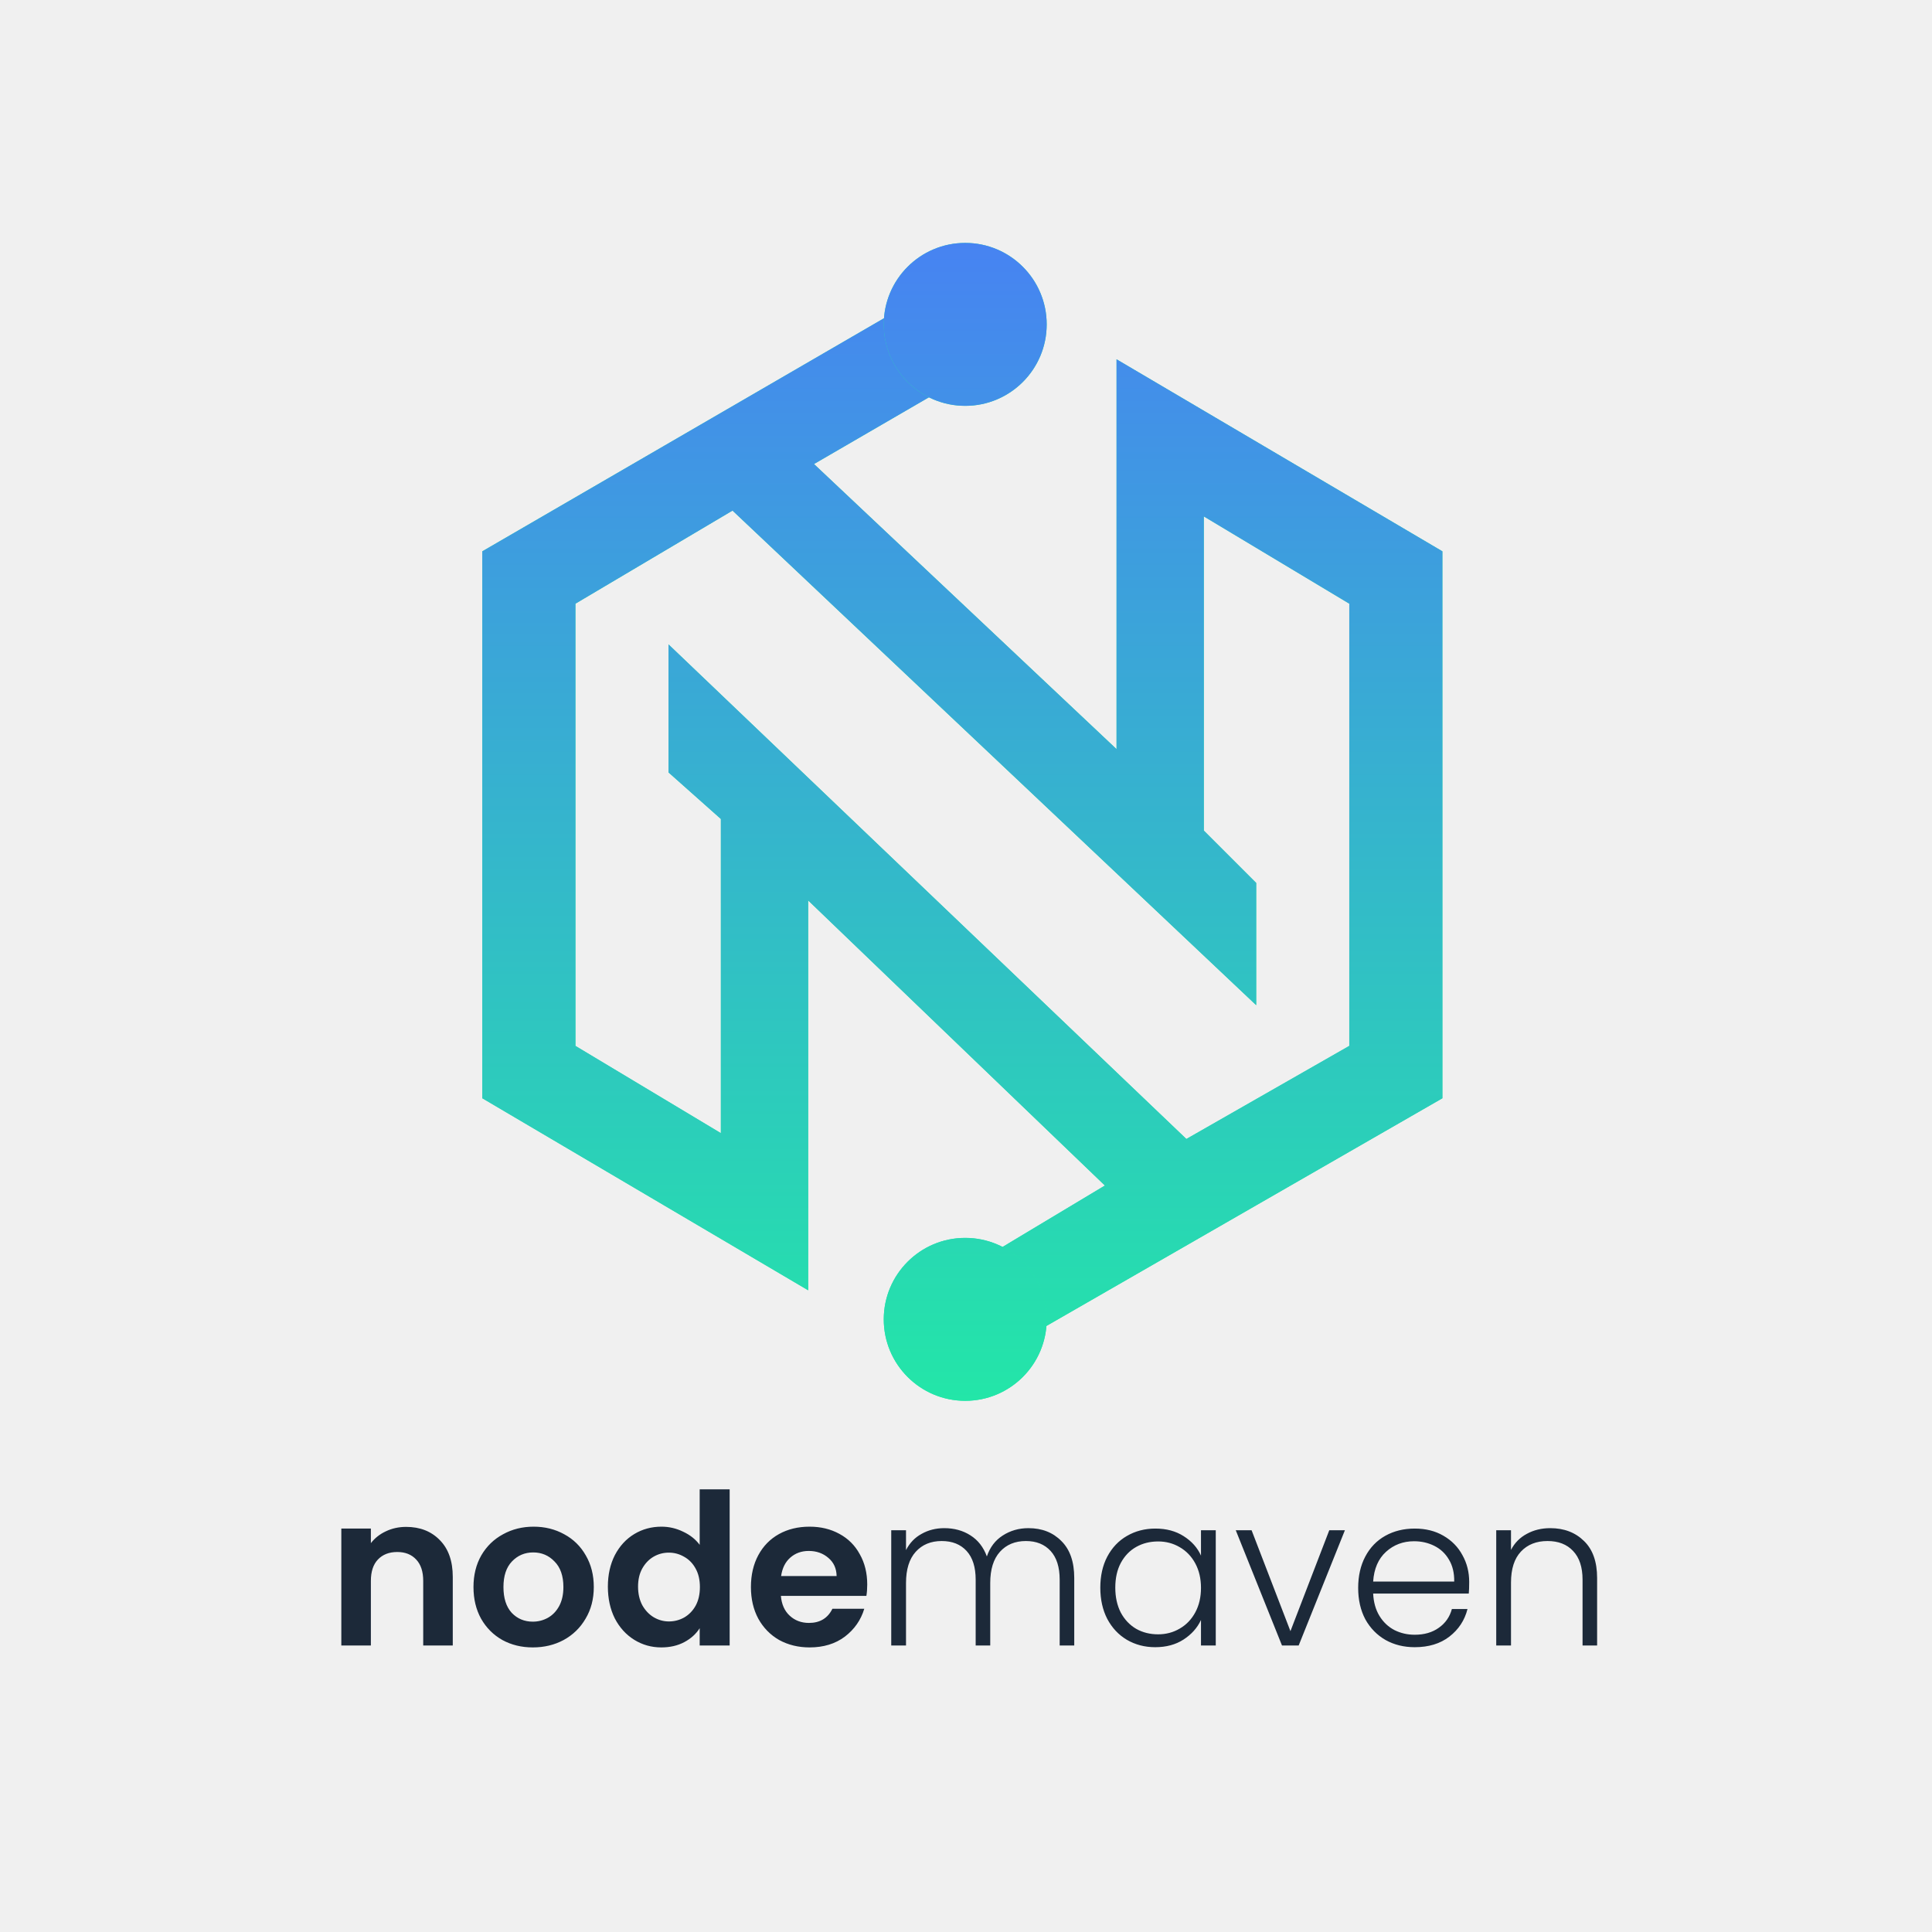
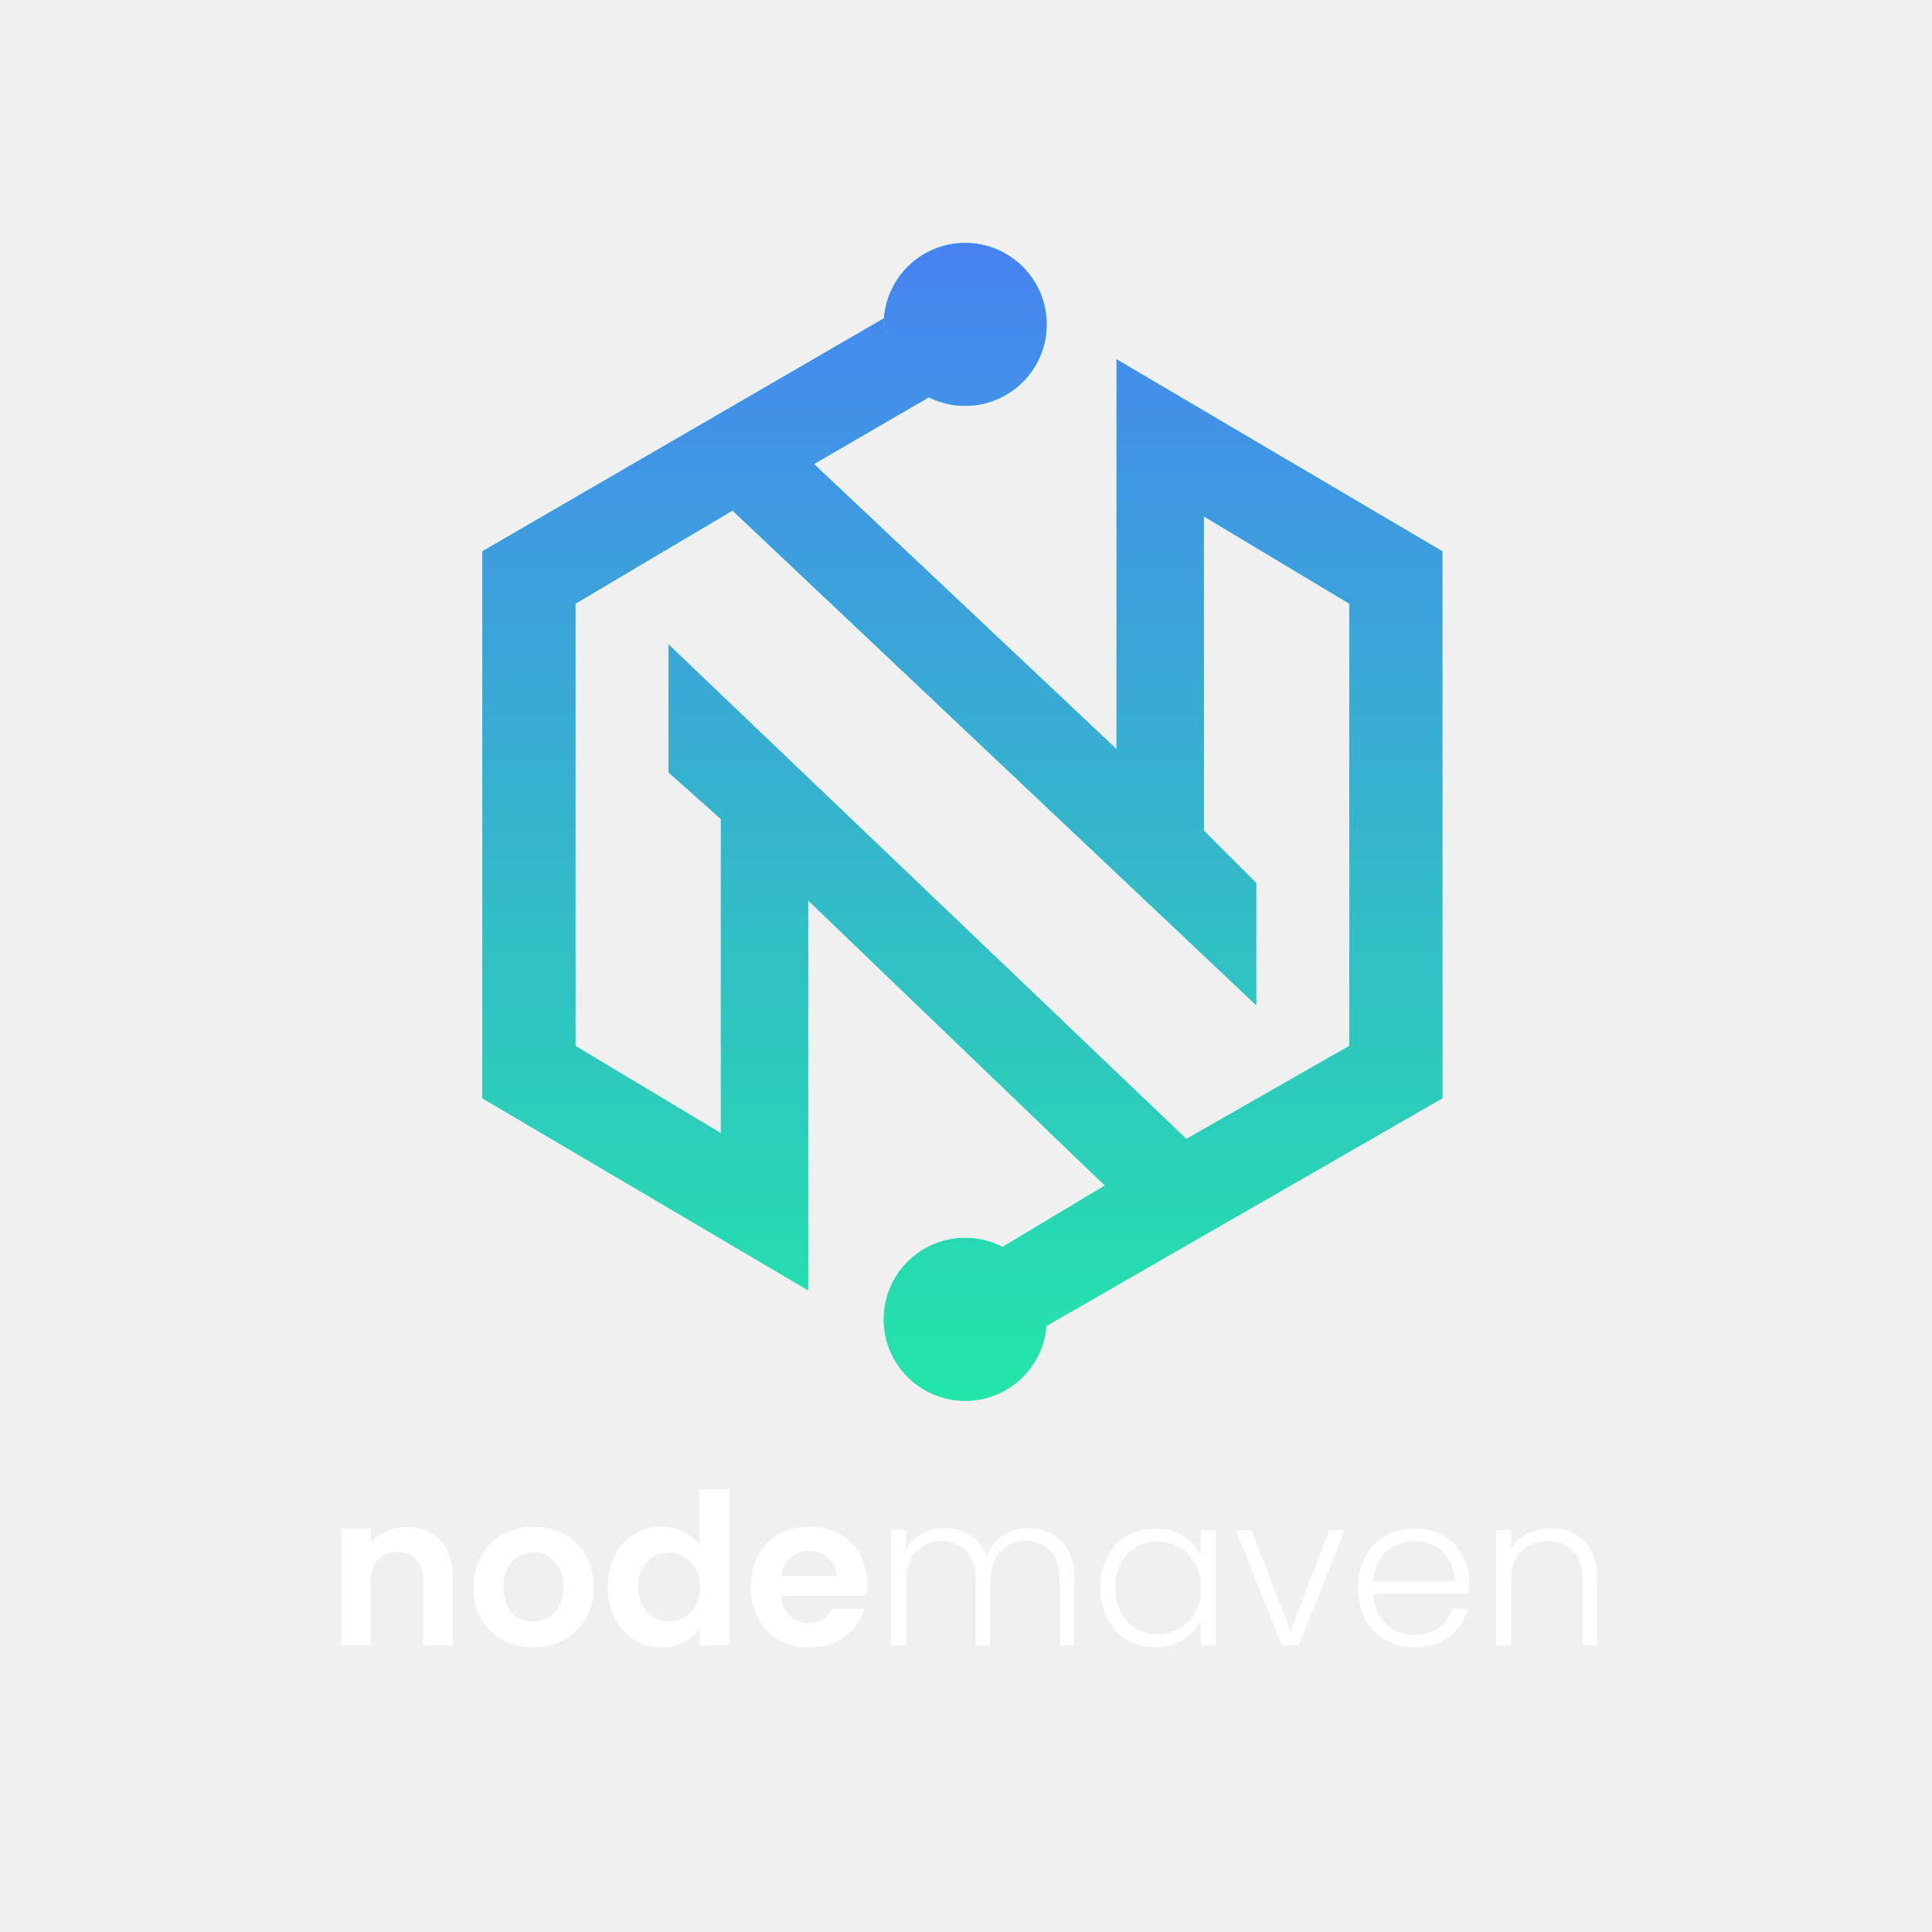
<svg xmlns="http://www.w3.org/2000/svg" width="300" height="300" viewBox="0 0 300 300" fill="none">
  <g clip-path="url(#clip0_4520_446)">
    <path fill-rule="evenodd" clip-rule="evenodd" d="M125.491 139.818V200.353L74.894 170.537V85.608L148.079 43.143L154.403 55.792L126.395 72.055L173.377 116.327V55.792L223.973 85.608V170.537L151.693 212.099L144.465 200.353L171.57 184.09L125.491 139.818ZM89.351 162.406V93.739L113.745 79.283L195.061 156.081V137.107L186.929 128.976V80.186L209.517 93.739V162.406L184.219 176.862L103.807 100.063V119.941L111.938 127.169V175.958L89.351 162.406Z" fill="#23E6A8" />
    <path fill-rule="evenodd" clip-rule="evenodd" d="M125.491 139.818V200.353L74.894 170.537V85.608L148.079 43.143L154.403 55.792L126.395 72.055L173.377 116.327V55.792L223.973 85.608V170.537L151.693 212.099L144.465 200.353L171.57 184.09L125.491 139.818ZM89.351 162.406V93.739L113.745 79.283L195.061 156.081V137.107L186.929 128.976V80.186L209.517 93.739V162.406L184.219 176.862L103.807 100.063V119.941L111.938 127.169V175.958L89.351 162.406Z" fill="url(#paint0_linear_4520_446)" />
    <path d="M162.529 50.37C162.529 57.356 156.866 63.019 149.88 63.019C142.894 63.019 137.23 57.356 137.23 50.37C137.23 43.384 142.894 37.721 149.88 37.721C156.866 37.721 162.529 43.384 162.529 50.37Z" fill="#23E6A8" />
    <path d="M162.529 50.37C162.529 57.356 156.866 63.019 149.88 63.019C142.894 63.019 137.23 57.356 137.23 50.37C137.23 43.384 142.894 37.721 149.88 37.721C156.866 37.721 162.529 43.384 162.529 50.37Z" fill="url(#paint1_linear_4520_446)" />
    <path d="M162.529 204.869C162.529 211.855 156.866 217.518 149.88 217.518C142.894 217.518 137.23 211.855 137.23 204.869C137.23 197.883 142.894 192.22 149.88 192.22C156.866 192.22 162.529 197.883 162.529 204.869Z" fill="#23E6A8" />
    <path d="M162.529 204.869C162.529 211.855 156.866 217.518 149.88 217.518C142.894 217.518 137.23 211.855 137.23 204.869C137.23 197.883 142.894 192.22 149.88 192.22C156.866 192.22 162.529 197.883 162.529 204.869Z" fill="url(#paint2_linear_4520_446)" />
  </g>
-   <path d="M63.062 237.094C65.225 237.094 66.973 237.782 68.306 239.159C69.639 240.513 70.306 242.414 70.306 244.862V255.514H65.717V245.484C65.717 244.042 65.356 242.939 64.635 242.174C63.914 241.387 62.931 240.994 61.685 240.994C60.418 240.994 59.413 241.387 58.67 242.174C57.949 242.939 57.589 244.042 57.589 245.484V255.514H53V237.356H57.589V239.618C58.2 238.831 58.976 238.219 59.916 237.782C60.877 237.323 61.926 237.094 63.062 237.094ZM82.732 255.809C80.984 255.809 79.41 255.426 78.012 254.662C76.614 253.875 75.51 252.772 74.702 251.351C73.915 249.931 73.522 248.292 73.522 246.435C73.522 244.578 73.926 242.939 74.735 241.519C75.565 240.098 76.69 239.006 78.111 238.241C79.531 237.454 81.115 237.061 82.863 237.061C84.611 237.061 86.195 237.454 87.615 238.241C89.036 239.006 90.15 240.098 90.959 241.519C91.789 242.939 92.204 244.578 92.204 246.435C92.204 248.292 91.778 249.931 90.926 251.351C90.095 252.772 88.959 253.875 87.517 254.662C86.097 255.426 84.502 255.809 82.732 255.809ZM82.732 251.81C83.562 251.81 84.338 251.613 85.059 251.22C85.802 250.805 86.392 250.193 86.829 249.385C87.266 248.576 87.484 247.593 87.484 246.435C87.484 244.709 87.025 243.387 86.108 242.469C85.212 241.529 84.109 241.06 82.797 241.06C81.486 241.06 80.383 241.529 79.487 242.469C78.613 243.387 78.176 244.709 78.176 246.435C78.176 248.161 78.602 249.494 79.454 250.433C80.328 251.351 81.421 251.81 82.732 251.81ZM94.39 246.369C94.39 244.534 94.751 242.906 95.472 241.486C96.215 240.066 97.22 238.973 98.487 238.208C99.754 237.443 101.164 237.061 102.715 237.061C103.895 237.061 105.02 237.323 106.091 237.848C107.162 238.35 108.014 239.028 108.647 239.88V231.26H113.302V255.514H108.647V252.826C108.079 253.722 107.282 254.443 106.255 254.989C105.228 255.536 104.037 255.809 102.682 255.809C101.153 255.809 99.754 255.415 98.487 254.629C97.22 253.842 96.215 252.739 95.472 251.318C94.751 249.876 94.39 248.227 94.39 246.369ZM108.68 246.435C108.68 245.321 108.462 244.37 108.025 243.583C107.588 242.775 106.998 242.163 106.255 241.748C105.512 241.311 104.714 241.092 103.862 241.092C103.01 241.092 102.223 241.3 101.502 241.715C100.781 242.13 100.191 242.742 99.733 243.551C99.295 244.337 99.077 245.277 99.077 246.369C99.077 247.462 99.295 248.423 99.733 249.254C100.191 250.062 100.781 250.685 101.502 251.122C102.245 251.559 103.032 251.777 103.862 251.777C104.714 251.777 105.512 251.57 106.255 251.155C106.998 250.718 107.588 250.106 108.025 249.319C108.462 248.511 108.68 247.549 108.68 246.435ZM134.663 246.042C134.663 246.697 134.619 247.287 134.532 247.811H121.257C121.367 249.122 121.825 250.149 122.634 250.892C123.442 251.635 124.437 252.007 125.616 252.007C127.321 252.007 128.534 251.275 129.255 249.811H134.204C133.679 251.559 132.674 253.001 131.188 254.137C129.703 255.252 127.878 255.809 125.715 255.809C123.967 255.809 122.394 255.426 120.995 254.662C119.619 253.875 118.537 252.772 117.75 251.351C116.986 249.931 116.603 248.292 116.603 246.435C116.603 244.556 116.986 242.906 117.75 241.486C118.515 240.066 119.586 238.973 120.962 238.208C122.339 237.443 123.923 237.061 125.715 237.061C127.441 237.061 128.981 237.432 130.336 238.175C131.713 238.918 132.773 239.978 133.515 241.355C134.28 242.709 134.663 244.272 134.663 246.042ZM129.91 244.73C129.888 243.551 129.462 242.611 128.632 241.912C127.802 241.191 126.786 240.83 125.584 240.83C124.448 240.83 123.486 241.18 122.7 241.879C121.935 242.556 121.465 243.507 121.29 244.73H129.91Z" fill="#1C2939" />
-   <path d="M159.695 237.291C161.793 237.291 163.498 237.957 164.809 239.29C166.141 240.601 166.808 242.513 166.808 245.026V255.514H164.546V245.288C164.546 243.343 164.076 241.857 163.137 240.83C162.197 239.803 160.918 239.29 159.303 239.29C157.62 239.29 156.275 239.847 155.271 240.961C154.265 242.076 153.763 243.693 153.763 245.812V255.514H151.502V245.288C151.502 243.343 151.032 241.857 150.092 240.83C149.153 239.803 147.863 239.29 146.225 239.29C144.542 239.29 143.199 239.847 142.193 240.961C141.187 242.076 140.685 243.693 140.685 245.812V255.514H138.391V237.618H140.685V240.699C141.253 239.585 142.062 238.744 143.111 238.175C144.159 237.586 145.329 237.291 146.618 237.291C148.169 237.291 149.524 237.662 150.681 238.405C151.862 239.148 152.715 240.24 153.239 241.683C153.719 240.262 154.538 239.181 155.697 238.438C156.877 237.673 158.209 237.291 159.695 237.291ZM170.855 246.533C170.855 244.698 171.215 243.092 171.936 241.715C172.679 240.317 173.695 239.246 174.984 238.503C176.295 237.739 177.769 237.356 179.409 237.356C181.114 237.356 182.576 237.749 183.801 238.536C185.046 239.323 185.942 240.328 186.488 241.551V237.618H188.783V255.514H186.488V251.548C185.921 252.772 185.014 253.788 183.767 254.596C182.544 255.383 181.08 255.776 179.377 255.776C177.759 255.776 176.295 255.394 174.984 254.629C173.695 253.864 172.679 252.783 171.936 251.384C171.215 249.986 170.855 248.369 170.855 246.533ZM186.488 246.566C186.488 245.124 186.194 243.857 185.604 242.764C185.014 241.672 184.205 240.83 183.178 240.24C182.173 239.65 181.058 239.355 179.835 239.355C178.568 239.355 177.431 239.64 176.427 240.208C175.421 240.776 174.624 241.606 174.034 242.698C173.465 243.769 173.182 245.047 173.182 246.533C173.182 247.997 173.465 249.286 174.034 250.401C174.624 251.493 175.421 252.335 176.427 252.925C177.431 253.493 178.568 253.777 179.835 253.777C181.058 253.777 182.173 253.482 183.178 252.892C184.205 252.302 185.014 251.461 185.604 250.368C186.194 249.276 186.488 248.008 186.488 246.566ZM200.379 253.285L206.409 237.618H208.835L201.656 255.514H199.068L191.889 237.618H194.347L200.379 253.285ZM228.136 245.648C228.136 246.435 228.114 247.036 228.07 247.451H213.223C213.289 248.806 213.616 249.964 214.206 250.925C214.795 251.887 215.572 252.619 216.534 253.121C217.494 253.602 218.544 253.842 219.679 253.842C221.165 253.842 222.411 253.482 223.416 252.761C224.443 252.04 225.12 251.067 225.448 249.844H227.873C227.436 251.592 226.496 253.023 225.054 254.137C223.634 255.23 221.843 255.776 219.679 255.776C217.996 255.776 216.49 255.405 215.156 254.662C213.823 253.897 212.775 252.826 212.01 251.45C211.267 250.051 210.896 248.423 210.896 246.566C210.896 244.709 211.267 243.081 212.01 241.683C212.753 240.284 213.791 239.213 215.124 238.47C216.456 237.728 217.975 237.356 219.679 237.356C221.384 237.356 222.87 237.728 224.137 238.47C225.426 239.213 226.409 240.218 227.088 241.486C227.787 242.731 228.136 244.119 228.136 245.648ZM225.809 245.583C225.831 244.25 225.558 243.114 224.99 242.174C224.443 241.235 223.689 240.524 222.727 240.044C221.767 239.563 220.717 239.323 219.582 239.323C217.877 239.323 216.424 239.869 215.221 240.961C214.02 242.054 213.354 243.594 213.223 245.583H225.809ZM240.724 237.291C242.866 237.291 244.613 237.957 245.968 239.29C247.322 240.601 247.999 242.513 247.999 245.026V255.514H245.738V245.288C245.738 243.343 245.246 241.857 244.264 240.83C243.302 239.803 241.98 239.29 240.298 239.29C238.571 239.29 237.195 239.836 236.168 240.929C235.141 242.021 234.627 243.627 234.627 245.747V255.514H232.334V237.618H234.627V240.666C235.196 239.574 236.015 238.744 237.085 238.175C238.157 237.586 239.37 237.291 240.724 237.291Z" fill="#1C2939" />
+   <path d="M63.062 237.094C65.225 237.094 66.973 237.782 68.306 239.159C69.639 240.513 70.306 242.414 70.306 244.862V255.514H65.717V245.484C65.717 244.042 65.356 242.939 64.635 242.174C63.914 241.387 62.931 240.994 61.685 240.994C60.418 240.994 59.413 241.387 58.67 242.174C57.949 242.939 57.589 244.042 57.589 245.484V255.514H53V237.356H57.589V239.618C58.2 238.831 58.976 238.219 59.916 237.782C60.877 237.323 61.926 237.094 63.062 237.094ZM82.732 255.809C80.984 255.809 79.41 255.426 78.012 254.662C76.614 253.875 75.51 252.772 74.702 251.351C73.915 249.931 73.522 248.292 73.522 246.435C73.522 244.578 73.926 242.939 74.735 241.519C75.565 240.098 76.69 239.006 78.111 238.241C79.531 237.454 81.115 237.061 82.863 237.061C84.611 237.061 86.195 237.454 87.615 238.241C89.036 239.006 90.15 240.098 90.959 241.519C91.789 242.939 92.204 244.578 92.204 246.435C92.204 248.292 91.778 249.931 90.926 251.351C90.095 252.772 88.959 253.875 87.517 254.662C86.097 255.426 84.502 255.809 82.732 255.809ZM82.732 251.81C83.562 251.81 84.338 251.613 85.059 251.22C85.802 250.805 86.392 250.193 86.829 249.385C87.266 248.576 87.484 247.593 87.484 246.435C87.484 244.709 87.025 243.387 86.108 242.469C85.212 241.529 84.109 241.06 82.797 241.06C81.486 241.06 80.383 241.529 79.487 242.469C78.613 243.387 78.176 244.709 78.176 246.435C78.176 248.161 78.602 249.494 79.454 250.433C80.328 251.351 81.421 251.81 82.732 251.81ZM94.39 246.369C94.39 244.534 94.751 242.906 95.472 241.486C96.215 240.066 97.22 238.973 98.487 238.208C99.754 237.443 101.164 237.061 102.715 237.061C103.895 237.061 105.02 237.323 106.091 237.848C107.162 238.35 108.014 239.028 108.647 239.88V231.26H113.302V255.514H108.647V252.826C108.079 253.722 107.282 254.443 106.255 254.989C105.228 255.536 104.037 255.809 102.682 255.809C101.153 255.809 99.754 255.415 98.487 254.629C97.22 253.842 96.215 252.739 95.472 251.318C94.751 249.876 94.39 248.227 94.39 246.369ZM108.68 246.435C108.68 245.321 108.462 244.37 108.025 243.583C107.588 242.775 106.998 242.163 106.255 241.748C105.512 241.311 104.714 241.092 103.862 241.092C103.01 241.092 102.223 241.3 101.502 241.715C100.781 242.13 100.191 242.742 99.733 243.551C99.295 244.337 99.077 245.277 99.077 246.369C99.077 247.462 99.295 248.423 99.733 249.254C100.191 250.062 100.781 250.685 101.502 251.122C102.245 251.559 103.032 251.777 103.862 251.777C104.714 251.777 105.512 251.57 106.255 251.155C106.998 250.718 107.588 250.106 108.025 249.319C108.462 248.511 108.68 247.549 108.68 246.435ZM134.663 246.042C134.663 246.697 134.619 247.287 134.532 247.811H121.257C121.367 249.122 121.825 250.149 122.634 250.892C123.442 251.635 124.437 252.007 125.616 252.007C127.321 252.007 128.534 251.275 129.255 249.811H134.204C133.679 251.559 132.674 253.001 131.188 254.137C129.703 255.252 127.878 255.809 125.715 255.809C123.967 255.809 122.394 255.426 120.995 254.662C119.619 253.875 118.537 252.772 117.75 251.351C116.986 249.931 116.603 248.292 116.603 246.435C116.603 244.556 116.986 242.906 117.75 241.486C118.515 240.066 119.586 238.973 120.962 238.208C122.339 237.443 123.923 237.061 125.715 237.061C127.441 237.061 128.981 237.432 130.336 238.175C131.713 238.918 132.773 239.978 133.515 241.355C134.28 242.709 134.663 244.272 134.663 246.042ZM129.91 244.73C129.888 243.551 129.462 242.611 128.632 241.912C127.802 241.191 126.786 240.83 125.584 240.83C124.448 240.83 123.486 241.18 122.7 241.879C121.935 242.556 121.465 243.507 121.29 244.73H129.91Z" fill="#FFFFFF" />
+   <path d="M159.695 237.291C161.793 237.291 163.498 237.957 164.809 239.29C166.141 240.601 166.808 242.513 166.808 245.026V255.514H164.546V245.288C164.546 243.343 164.076 241.857 163.137 240.83C162.197 239.803 160.918 239.29 159.303 239.29C157.62 239.29 156.275 239.847 155.271 240.961C154.265 242.076 153.763 243.693 153.763 245.812V255.514H151.502V245.288C151.502 243.343 151.032 241.857 150.092 240.83C149.153 239.803 147.863 239.29 146.225 239.29C144.542 239.29 143.199 239.847 142.193 240.961C141.187 242.076 140.685 243.693 140.685 245.812V255.514H138.391V237.618H140.685V240.699C141.253 239.585 142.062 238.744 143.111 238.175C144.159 237.586 145.329 237.291 146.618 237.291C148.169 237.291 149.524 237.662 150.681 238.405C151.862 239.148 152.715 240.24 153.239 241.683C153.719 240.262 154.538 239.181 155.697 238.438C156.877 237.673 158.209 237.291 159.695 237.291ZM170.855 246.533C170.855 244.698 171.215 243.092 171.936 241.715C172.679 240.317 173.695 239.246 174.984 238.503C176.295 237.739 177.769 237.356 179.409 237.356C181.114 237.356 182.576 237.749 183.801 238.536C185.046 239.323 185.942 240.328 186.488 241.551V237.618H188.783V255.514H186.488V251.548C185.921 252.772 185.014 253.788 183.767 254.596C182.544 255.383 181.08 255.776 179.377 255.776C177.759 255.776 176.295 255.394 174.984 254.629C173.695 253.864 172.679 252.783 171.936 251.384C171.215 249.986 170.855 248.369 170.855 246.533ZM186.488 246.566C186.488 245.124 186.194 243.857 185.604 242.764C185.014 241.672 184.205 240.83 183.178 240.24C182.173 239.65 181.058 239.355 179.835 239.355C178.568 239.355 177.431 239.64 176.427 240.208C175.421 240.776 174.624 241.606 174.034 242.698C173.465 243.769 173.182 245.047 173.182 246.533C173.182 247.997 173.465 249.286 174.034 250.401C174.624 251.493 175.421 252.335 176.427 252.925C177.431 253.493 178.568 253.777 179.835 253.777C181.058 253.777 182.173 253.482 183.178 252.892C184.205 252.302 185.014 251.461 185.604 250.368C186.194 249.276 186.488 248.008 186.488 246.566ZM200.379 253.285L206.409 237.618H208.835L201.656 255.514H199.068L191.889 237.618H194.347L200.379 253.285ZM228.136 245.648C228.136 246.435 228.114 247.036 228.07 247.451H213.223C213.289 248.806 213.616 249.964 214.206 250.925C214.795 251.887 215.572 252.619 216.534 253.121C217.494 253.602 218.544 253.842 219.679 253.842C221.165 253.842 222.411 253.482 223.416 252.761C224.443 252.04 225.12 251.067 225.448 249.844H227.873C227.436 251.592 226.496 253.023 225.054 254.137C223.634 255.23 221.843 255.776 219.679 255.776C217.996 255.776 216.49 255.405 215.156 254.662C213.823 253.897 212.775 252.826 212.01 251.45C211.267 250.051 210.896 248.423 210.896 246.566C210.896 244.709 211.267 243.081 212.01 241.683C212.753 240.284 213.791 239.213 215.124 238.47C216.456 237.728 217.975 237.356 219.679 237.356C221.384 237.356 222.87 237.728 224.137 238.47C225.426 239.213 226.409 240.218 227.088 241.486C227.787 242.731 228.136 244.119 228.136 245.648ZM225.809 245.583C225.831 244.25 225.558 243.114 224.99 242.174C224.443 241.235 223.689 240.524 222.727 240.044C221.767 239.563 220.717 239.323 219.582 239.323C217.877 239.323 216.424 239.869 215.221 240.961C214.02 242.054 213.354 243.594 213.223 245.583H225.809ZM240.724 237.291C242.866 237.291 244.613 237.957 245.968 239.29C247.322 240.601 247.999 242.513 247.999 245.026V255.514H245.738V245.288C245.738 243.343 245.246 241.857 244.264 240.83C243.302 239.803 241.98 239.29 240.298 239.29C238.571 239.29 237.195 239.836 236.168 240.929C235.141 242.021 234.627 243.627 234.627 245.747V255.514H232.334V237.618H234.627V240.666C235.196 239.574 236.015 238.744 237.085 238.175C238.157 237.586 239.37 237.291 240.724 237.291Z" fill="#FFFFFF" />
  <defs>
    <linearGradient id="paint0_linear_4520_446" x1="149.434" y1="37.721" x2="149.434" y2="217.519" gradientUnits="userSpaceOnUse">
      <stop stop-color="#4783F2" />
      <stop offset="1" stop-color="#23E6A8" />
    </linearGradient>
    <linearGradient id="paint1_linear_4520_446" x1="149.428" y1="37.721" x2="149.428" y2="217.519" gradientUnits="userSpaceOnUse">
      <stop stop-color="#4783F2" />
      <stop offset="1" stop-color="#23E6A8" />
    </linearGradient>
    <linearGradient id="paint2_linear_4520_446" x1="149.428" y1="37.72" x2="149.428" y2="217.518" gradientUnits="userSpaceOnUse">
      <stop stop-color="#4783F2" />
      <stop offset="1" stop-color="#23E6A8" />
    </linearGradient>
    <clipPath id="clip0_4520_446">
      <rect width="151.255" height="186.844" fill="white" transform="translate(74.8906 34.1987)" />
    </clipPath>
  </defs>
</svg>
